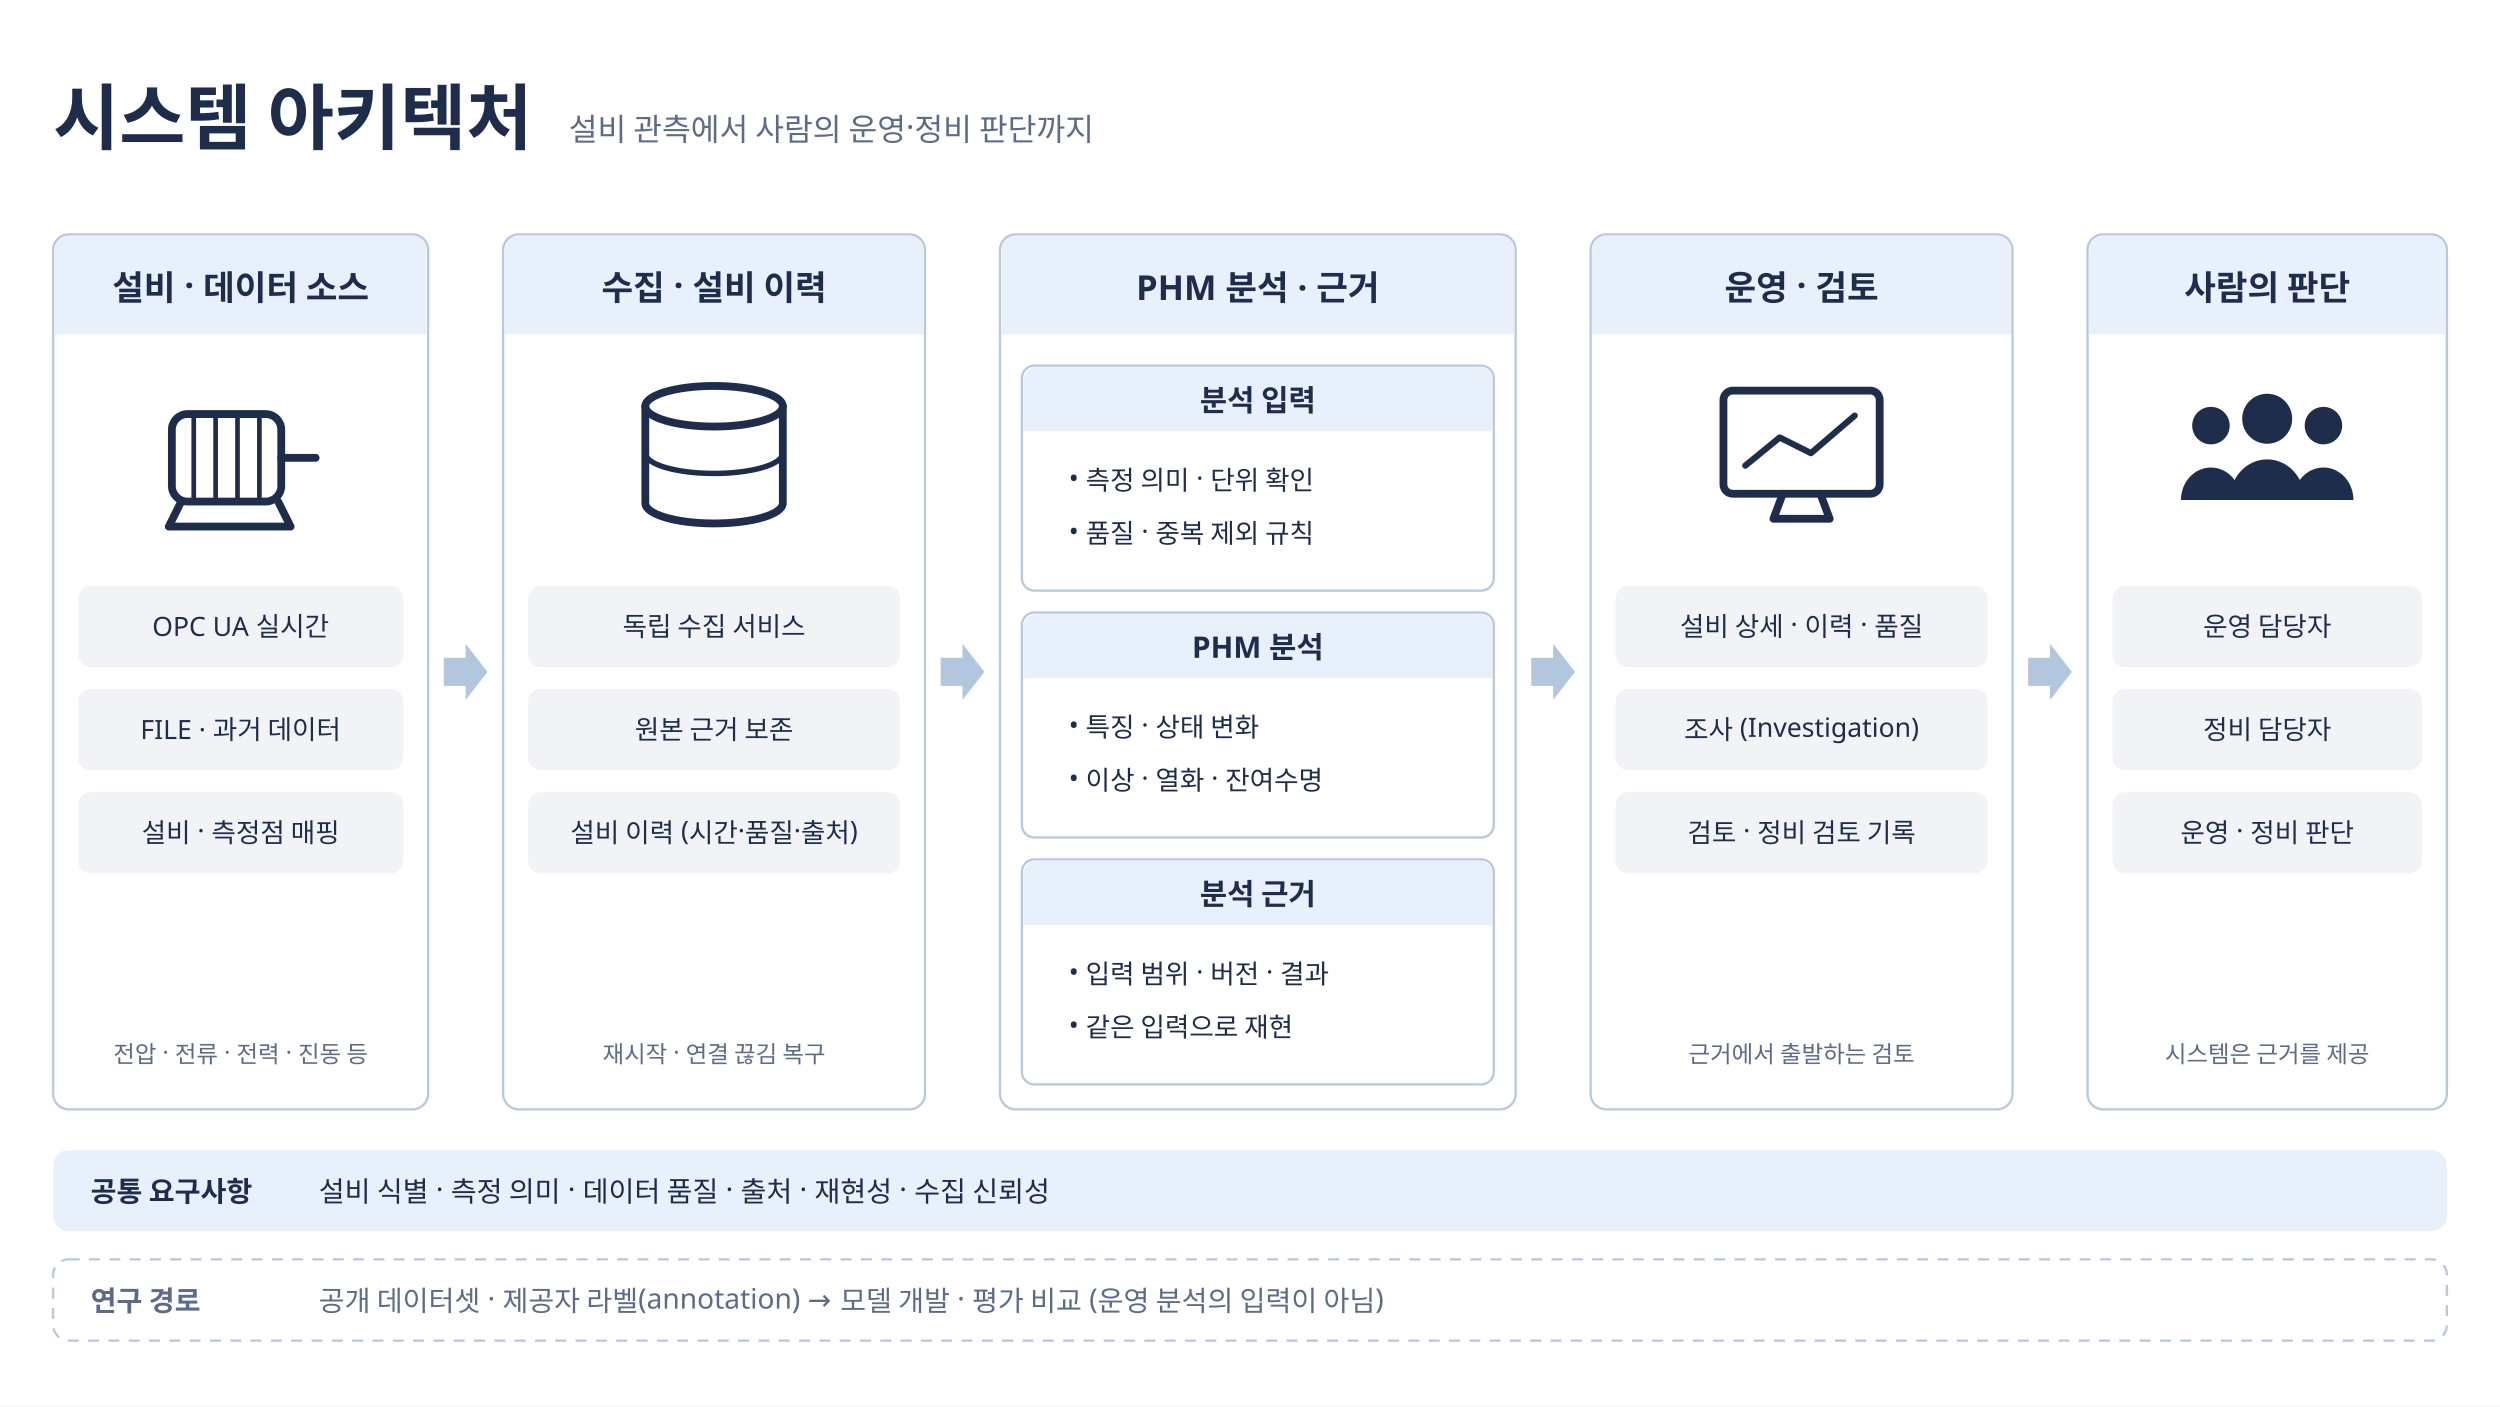
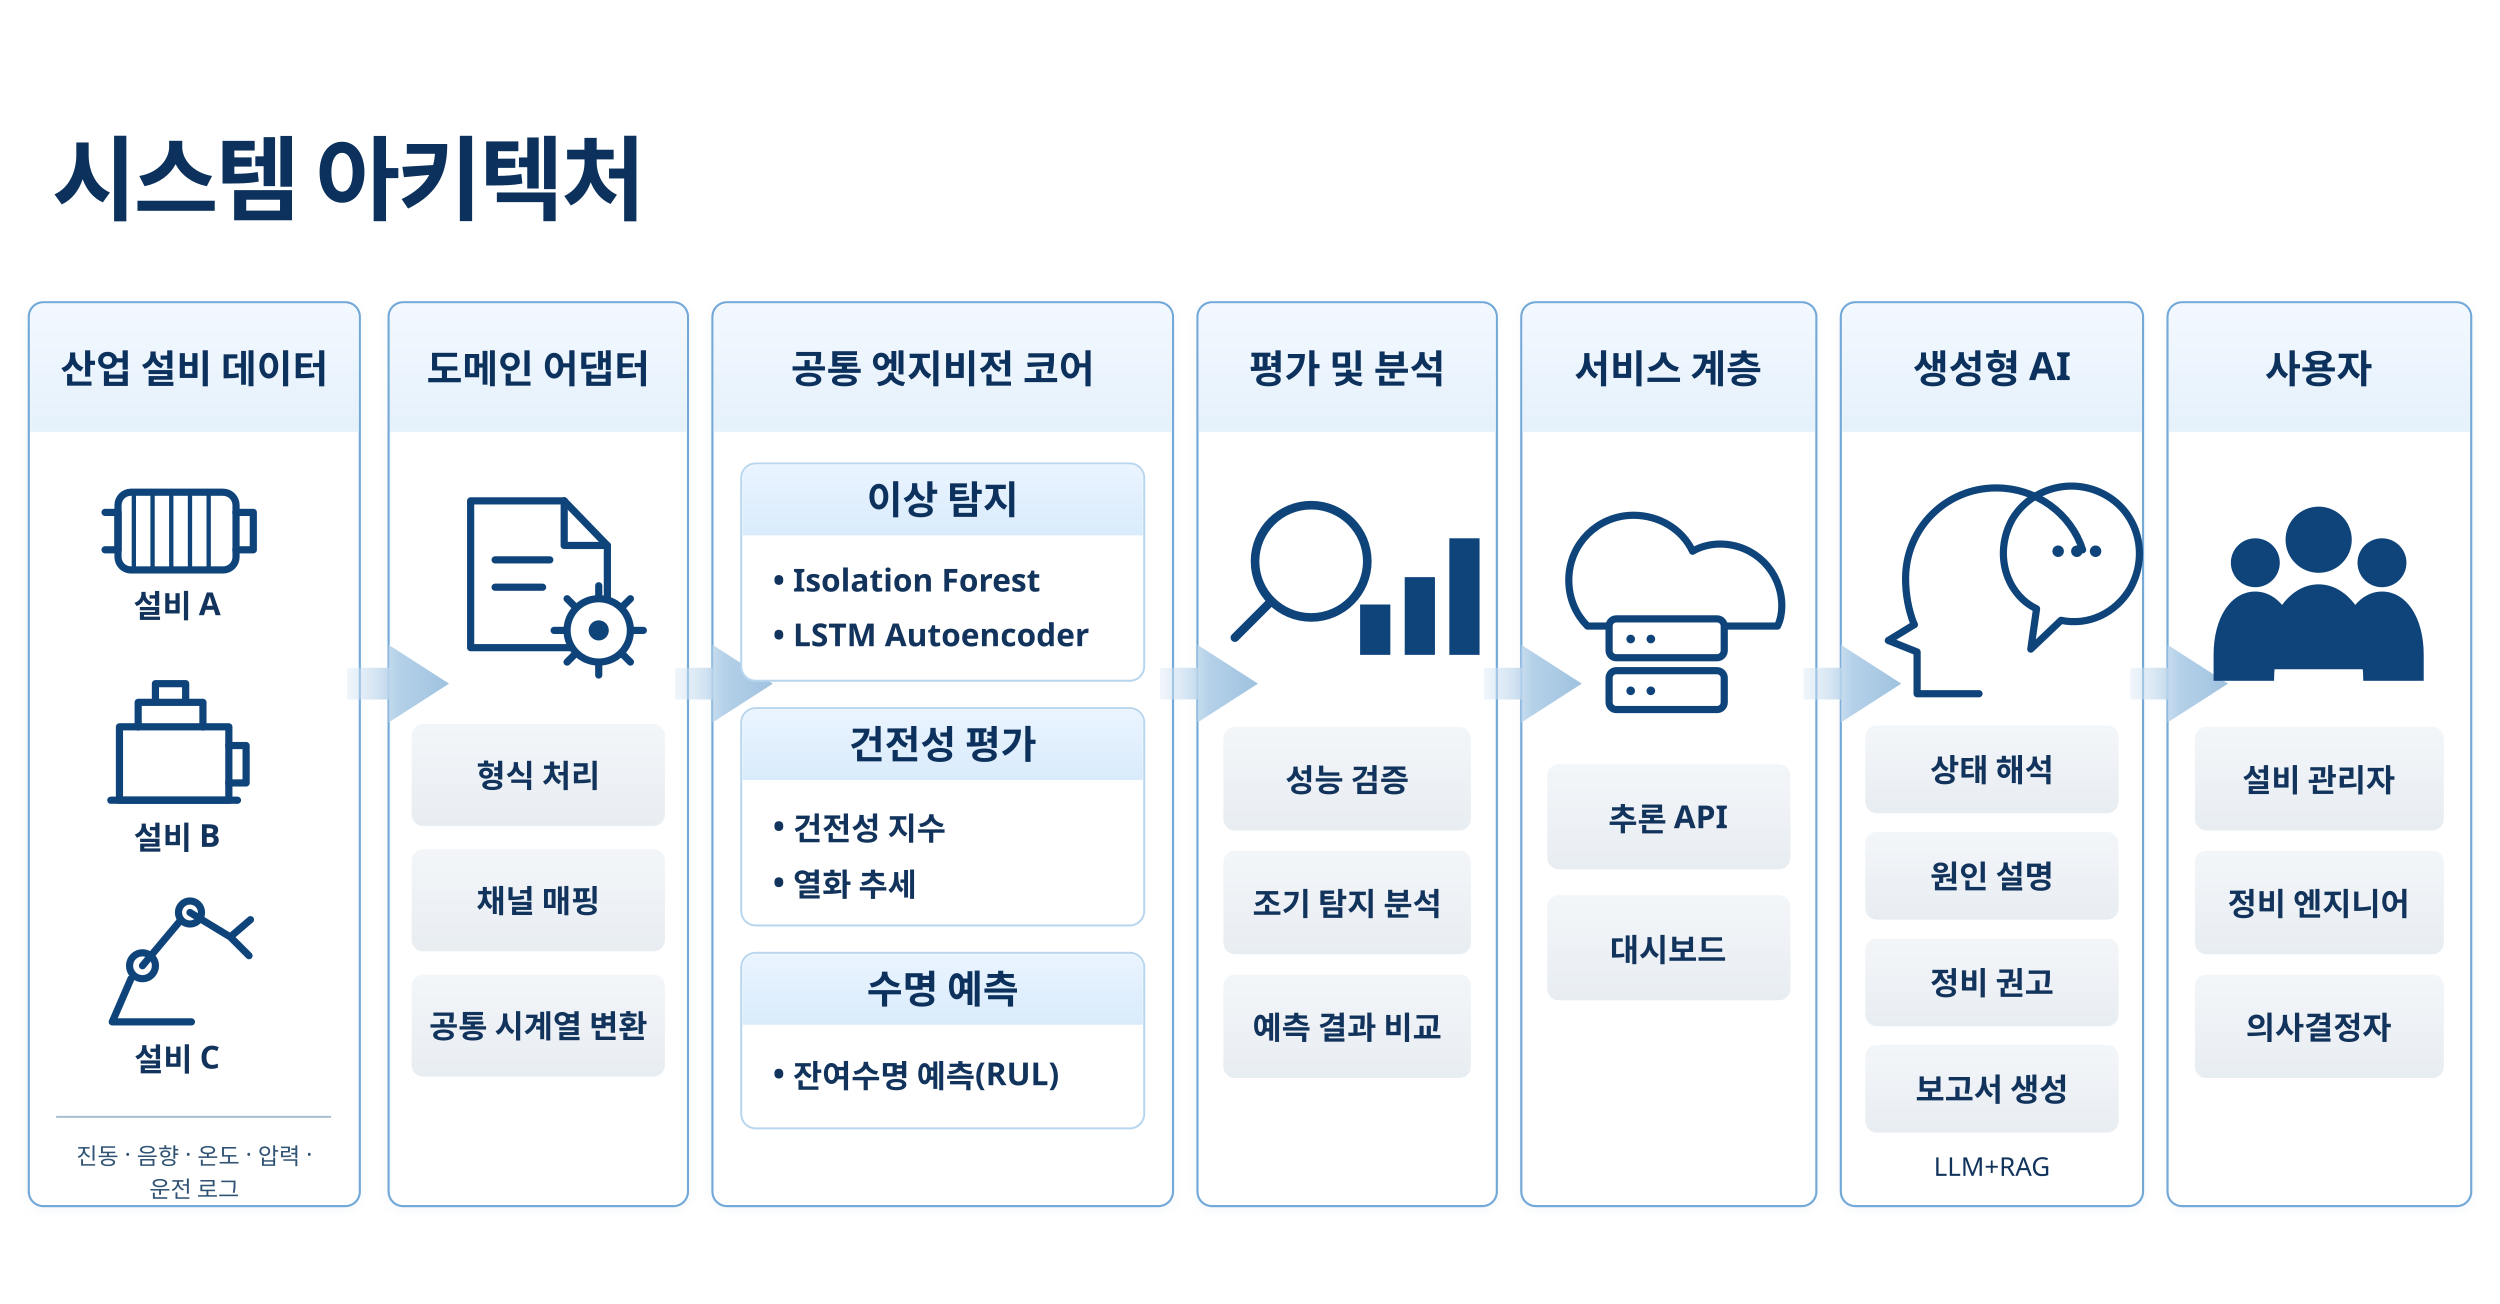
- <svg xmlns="http://www.w3.org/2000/svg" viewBox="0 0 1600 900" width="1600" height="900" font-family="Pretendard, 'Apple SD Gothic Neo', 'Noto Sans KR', 'Malgun Gothic', sans-serif">
-   <rect width="1600" height="900" fill="#ffffff" />
-   <text x="34.0" y="92.0" font-size="46" font-weight="800" fill="#1f2d4d" text-anchor="start">시스템 아키텍처</text>
-   <text x="364.0" y="90.0" font-size="20" font-weight="500" fill="#5b6b88" text-anchor="start">설비 관측에서 사람의 운영·정비 판단까지</text>
-   <rect x="34.0" y="150.0" width="240.0" height="560.0" rx="10" fill="#ffffff" stroke="#b9c8e0" stroke-width="1.5" />
-   <path d="M35.0,214 v-54 a9,9 0 0 1 9,-9 h220.0 a9,9 0 0 1 9,9 v54 z" fill="#e8f0fb" />
-   <text x="154.0" y="192.0" font-size="22" font-weight="700" fill="#1f2d4d" text-anchor="middle">설비 · 데이터 소스</text>
-   <rect x="322.0" y="150.0" width="270.0" height="560.0" rx="10" fill="#ffffff" stroke="#b9c8e0" stroke-width="1.5" />
-   <path d="M323.0,214 v-54 a9,9 0 0 1 9,-9 h250.0 a9,9 0 0 1 9,9 v54 z" fill="#e8f0fb" />
-   <text x="457.0" y="192.0" font-size="22" font-weight="700" fill="#1f2d4d" text-anchor="middle">수집 · 설비 이력</text>
-   <rect x="640.0" y="150.0" width="330.0" height="560.0" rx="10" fill="#ffffff" stroke="#b9c8e0" stroke-width="1.5" />
-   <path d="M641.0,214 v-54 a9,9 0 0 1 9,-9 h310.0 a9,9 0 0 1 9,9 v54 z" fill="#e8f0fb" />
-   <text x="805.0" y="192.0" font-size="22" font-weight="700" fill="#1f2d4d" text-anchor="middle">PHM 분석 · 근거</text>
-   <rect x="1018.0" y="150.0" width="270.0" height="560.0" rx="10" fill="#ffffff" stroke="#b9c8e0" stroke-width="1.5" />
-   <path d="M1019.0,214 v-54 a9,9 0 0 1 9,-9 h250.0 a9,9 0 0 1 9,9 v54 z" fill="#e8f0fb" />
-   <text x="1153.0" y="192.0" font-size="22" font-weight="700" fill="#1f2d4d" text-anchor="middle">운영 · 검토</text>
-   <rect x="1336.0" y="150.0" width="230.0" height="560.0" rx="10" fill="#ffffff" stroke="#b9c8e0" stroke-width="1.5" />
-   <path d="M1337.0,214 v-54 a9,9 0 0 1 9,-9 h210.0 a9,9 0 0 1 9,9 v54 z" fill="#e8f0fb" />
-   <text x="1451.0" y="192.0" font-size="22" font-weight="700" fill="#1f2d4d" text-anchor="middle">사람의 판단</text>
-   <path d="M284.0,421.0 h14 v-9 l14,18 l-14,18 v-9 h-14 z" fill="#b3c6e0" />
-   <path d="M602.0,421.0 h14 v-9 l14,18 l-14,18 v-9 h-14 z" fill="#b3c6e0" />
-   <path d="M980.0,421.0 h14 v-9 l14,18 l-14,18 v-9 h-14 z" fill="#b3c6e0" />
-   <path d="M1298.0,421.0 h14 v-9 l14,18 l-14,18 v-9 h-14 z" fill="#b3c6e0" />
-   <g fill="none" stroke="#1f2d4d" stroke-width="5" stroke-linecap="round" stroke-linejoin="round">
-     <rect x="110.0" y="265" width="70" height="56" rx="10" />
-     <line x1="124.0" y1="265" x2="124.0" y2="321" stroke-width="3" />
-     <line x1="138.0" y1="265" x2="138.0" y2="321" stroke-width="3" />
-     <line x1="152.0" y1="265" x2="152.0" y2="321" stroke-width="3" />
-     <line x1="166.0" y1="265" x2="166.0" y2="321" stroke-width="3" />
-     <line x1="180.0" y1="293" x2="202.0" y2="293" />
-     <path d="M116.0,321 l-8,16 h78 l-8,-16" />
-   </g>
-   <rect x="50.0" y="375.0" width="208.0" height="52.0" rx="8" fill="#f1f3f7" stroke="none" stroke-width="1.5" />
-   <text x="154.0" y="407.0" font-size="17" font-weight="500" fill="#1f2d4d" text-anchor="middle">OPC UA 실시간</text>
-   <rect x="50.0" y="441.0" width="208.0" height="52.0" rx="8" fill="#f1f3f7" stroke="none" stroke-width="1.5" />
-   <text x="154.0" y="473.0" font-size="17" font-weight="500" fill="#1f2d4d" text-anchor="middle">FILE · 과거 데이터</text>
-   <rect x="50.0" y="507.0" width="208.0" height="52.0" rx="8" fill="#f1f3f7" stroke="none" stroke-width="1.5" />
-   <text x="154.0" y="539.0" font-size="17" font-weight="500" fill="#1f2d4d" text-anchor="middle">설비 · 측정점 매핑</text>
-   <text x="154.0" y="680.0" font-size="15" font-weight="500" fill="#5b6b88" text-anchor="middle">전압 · 전류 · 전력 · 진동 등</text>
-   <g fill="none" stroke="#1f2d4d" stroke-width="5" stroke-linecap="round" stroke-linejoin="round">
-     <ellipse cx="457.0" cy="260" rx="44" ry="13" />
-     <path d="M413.0,260 v62 a44,13 0 0 0 88,0 v-62" />
-     <path d="M413.0,290 a44,13 0 0 0 88,0" stroke-width="3.5" />
-   </g>
-   <rect x="338.0" y="375.0" width="238.0" height="52.0" rx="8" fill="#f1f3f7" stroke="none" stroke-width="1.5" />
-   <text x="457.0" y="407.0" font-size="17" font-weight="500" fill="#1f2d4d" text-anchor="middle">독립 수집 서비스</text>
-   <rect x="338.0" y="441.0" width="238.0" height="52.0" rx="8" fill="#f1f3f7" stroke="none" stroke-width="1.5" />
-   <text x="457.0" y="473.0" font-size="17" font-weight="500" fill="#1f2d4d" text-anchor="middle">원본 근거 보존</text>
-   <rect x="338.0" y="507.0" width="238.0" height="52.0" rx="8" fill="#f1f3f7" stroke="none" stroke-width="1.5" />
-   <text x="457.0" y="539.0" font-size="17" font-weight="500" fill="#1f2d4d" text-anchor="middle">설비 이력 (시간·품질·출처)</text>
-   <text x="457.0" y="680.0" font-size="15" font-weight="500" fill="#5b6b88" text-anchor="middle">재시작 · 연결 끊김 복구</text>
-   <rect x="654.0" y="234.0" width="302.0" height="144.0" rx="8" fill="#ffffff" stroke="#b9c8e0" stroke-width="1.5" />
-   <path d="M655.0,276 v-33 a8,8 0 0 1 8,-8 h284.0 a8,8 0 0 1 8,8 v33 z" fill="#e8f0fb" />
-   <text x="805.0" y="263.0" font-size="19" font-weight="700" fill="#1f2d4d" text-anchor="middle">분석 입력</text>
-   <text x="684.0" y="312.0" font-size="17" font-weight="500" fill="#1f2d4d" text-anchor="start">•  측정 의미 · 단위 확인</text>
-   <text x="684.0" y="346.0" font-size="17" font-weight="500" fill="#1f2d4d" text-anchor="start">•  품질 · 중복 제외 규칙</text>
-   <rect x="654.0" y="392.0" width="302.0" height="144.0" rx="8" fill="#ffffff" stroke="#b9c8e0" stroke-width="1.5" />
-   <path d="M655.0,434 v-33 a8,8 0 0 1 8,-8 h284.0 a8,8 0 0 1 8,8 v33 z" fill="#e8f0fb" />
-   <text x="805.0" y="421.0" font-size="19" font-weight="700" fill="#1f2d4d" text-anchor="middle">PHM 분석</text>
-   <text x="684.0" y="470.0" font-size="17" font-weight="500" fill="#1f2d4d" text-anchor="start">•  특징 · 상태 변화</text>
-   <text x="684.0" y="504.0" font-size="17" font-weight="500" fill="#1f2d4d" text-anchor="start">•  이상 · 열화 · 잔여수명</text>
-   <rect x="654.0" y="550.0" width="302.0" height="144.0" rx="8" fill="#ffffff" stroke="#b9c8e0" stroke-width="1.5" />
-   <path d="M655.0,592 v-33 a8,8 0 0 1 8,-8 h284.0 a8,8 0 0 1 8,8 v33 z" fill="#e8f0fb" />
-   <text x="805.0" y="579.0" font-size="19" font-weight="700" fill="#1f2d4d" text-anchor="middle">분석 근거</text>
-   <text x="684.0" y="628.0" font-size="17" font-weight="500" fill="#1f2d4d" text-anchor="start">•  입력 범위 · 버전 · 결과</text>
-   <text x="684.0" y="662.0" font-size="17" font-weight="500" fill="#1f2d4d" text-anchor="start">•  같은 입력으로 재현</text>
-   <g fill="none" stroke="#1f2d4d" stroke-width="5" stroke-linecap="round" stroke-linejoin="round">
-     <rect x="1103.0" y="250" width="100" height="66" rx="6" />
-     <path d="M1141.0,316 l-6,16 h36 l-6,-16" />
-     <polyline points="1117.0,298 1139.0,280 1159.0,290 1187.0,266" stroke-width="4" />
-   </g>
-   <rect x="1034.0" y="375.0" width="238.0" height="52.0" rx="8" fill="#f1f3f7" stroke="none" stroke-width="1.5" />
-   <text x="1153.0" y="407.0" font-size="17" font-weight="500" fill="#1f2d4d" text-anchor="middle">설비 상세 · 이력 · 품질</text>
-   <rect x="1034.0" y="441.0" width="238.0" height="52.0" rx="8" fill="#f1f3f7" stroke="none" stroke-width="1.5" />
-   <text x="1153.0" y="473.0" font-size="17" font-weight="500" fill="#1f2d4d" text-anchor="middle">조사 (Investigation)</text>
-   <rect x="1034.0" y="507.0" width="238.0" height="52.0" rx="8" fill="#f1f3f7" stroke="none" stroke-width="1.5" />
-   <text x="1153.0" y="539.0" font-size="17" font-weight="500" fill="#1f2d4d" text-anchor="middle">검토 · 정비 검토 기록</text>
-   <text x="1153.0" y="680.0" font-size="15" font-weight="500" fill="#5b6b88" text-anchor="middle">근거에서 출발하는 검토</text>
-   <circle cx="1415.0" cy="272.4" r="12" fill="#1f2d4d" />
-   <path d="M1395.8,320 a19.2,20.8 0 0 1 38.4,0 z" fill="#1f2d4d" />
-   <circle cx="1487.0" cy="272.4" r="12" fill="#1f2d4d" />
-   <path d="M1467.8,320 a19.2,20.8 0 0 1 38.4,0 z" fill="#1f2d4d" />
-   <circle cx="1451.0" cy="268.0" r="16" fill="#1f2d4d" />
-   <path d="M1427.0,320 a24.0,26.0 0 0 1 48.0,0 z" fill="#1f2d4d" />
-   <rect x="1352.0" y="375.0" width="198.0" height="52.0" rx="8" fill="#f1f3f7" stroke="none" stroke-width="1.5" />
-   <text x="1451.0" y="407.0" font-size="17" font-weight="500" fill="#1f2d4d" text-anchor="middle">운영 담당자</text>
-   <rect x="1352.0" y="441.0" width="198.0" height="52.0" rx="8" fill="#f1f3f7" stroke="none" stroke-width="1.5" />
-   <text x="1451.0" y="473.0" font-size="17" font-weight="500" fill="#1f2d4d" text-anchor="middle">정비 담당자</text>
-   <rect x="1352.0" y="507.0" width="198.0" height="52.0" rx="8" fill="#f1f3f7" stroke="none" stroke-width="1.5" />
-   <text x="1451.0" y="539.0" font-size="17" font-weight="500" fill="#1f2d4d" text-anchor="middle">운영 · 정비 판단</text>
-   <text x="1451.0" y="680.0" font-size="15" font-weight="500" fill="#5b6b88" text-anchor="middle">시스템은 근거를 제공</text>
-   <rect x="34.0" y="736.0" width="1532.0" height="52.0" rx="10" fill="#e8f0fb" stroke="none" stroke-width="1.5" />
-   <text x="58.0" y="769.0" font-size="18" font-weight="700" fill="#1f2d4d" text-anchor="start">공통 요구사항</text>
-   <text x="204.0" y="769.0" font-size="18" font-weight="500" fill="#1f2d4d" text-anchor="start">설비 식별  ·  측정 의미  ·  데이터 품질  ·  출처 · 재현성  ·  수집 신뢰성</text>
-   <rect x="34.0" y="806.0" width="1532.0" height="52.0" rx="10" fill="#ffffff" stroke="#b9c8e0" stroke-width="1.5" stroke-dasharray="7 6" />
-   <text x="58.0" y="839.0" font-size="18" font-weight="700" fill="#5b6b88" text-anchor="start">연구 경로</text>
-   <text x="204.0" y="839.0" font-size="18" font-weight="500" fill="#5b6b88" text-anchor="start">공개 데이터셋 · 제공자 라벨(annotation) → 모델 개발 · 평가 비교   (운영 분석의 입력이 아님)</text>
+ <svg xmlns="http://www.w3.org/2000/svg" viewBox="0 0 1737 906" width="1737" height="906" role="img" aria-labelledby="title desc">
+   <defs>
+     <linearGradient id="header" x1="0" y1="0" x2="0" y2="1">
+       <stop offset="0" stop-color="#f3f8ff" />
+       <stop offset="1" stop-color="#e5f1fb" />
+     </linearGradient>
+     <linearGradient id="chip" x1="0" y1="0" x2="0" y2="1">
+       <stop offset="0" stop-color="#f3f6f9" />
+       <stop offset="1" stop-color="#e8edf2" />
+     </linearGradient>
+     <linearGradient id="groupHead" x1="0" y1="0" x2="0" y2="1">
+       <stop offset="0" stop-color="#eaf4ff" />
+       <stop offset="1" stop-color="#d9ebfb" />
+     </linearGradient>
+     <linearGradient id="arrow" x1="0" y1="0" x2="1" y2="0">
+       <stop offset="0" stop-color="#d5e5f3" stop-opacity=".35" />
+       <stop offset=".5" stop-color="#b5d1e9" />
+       <stop offset="1" stop-color="#9fc2df" />
+     </linearGradient>
+     <filter id="softShadow" x="-20%" y="-20%" width="140%" height="140%">
+       <feDropShadow dx="0" dy="2" stdDeviation="3" flood-color="#8aa6bf" flood-opacity=".10" />
+     </filter>
+     <style>
+       .kr { font-family: Pretendard, "Noto Sans KR", "Apple SD Gothic Neo", "Malgun Gothic", sans-serif; }
+       .title { fill:#0b315c; font-size:64px; font-weight:800; letter-spacing:-2px; }
+       .head { fill:#0c315d; font-size:27px; font-weight:800; }
+       .label { fill:#12345c; font-size:22px; font-weight:600; }
+       .small { fill:#12345c; font-size:18px; font-weight:500; }
+       .tiny { fill:#315373; font-size:16px; font-weight:500; }
+       .panel { fill:#fff; stroke:#72a9d8; stroke-width:1.5; }
+       .chip { fill:url(#chip); }
+       .navy { stroke:#0f447b; fill:none; stroke-linecap:round; stroke-linejoin:round; }
+       .navyFill { fill:#0f447b; }
+     </style>
+   </defs>
+   <rect width="1737" height="906" fill="#ffffff" />
+   <text class="kr title" x="36" y="148">시스템 아키텍처</text>
+   <g filter="url(#softShadow)">
+     <rect class="panel" x="20" y="210" width="230" height="628" rx="10" />
+     <rect class="panel" x="270" y="210" width="208" height="628" rx="10" />
+     <rect class="panel" x="495" y="210" width="320" height="628" rx="10" />
+     <rect class="panel" x="832" y="210" width="208" height="628" rx="10" />
+     <rect class="panel" x="1057" y="210" width="205" height="628" rx="10" />
+     <rect class="panel" x="1279" y="210" width="210" height="628" rx="10" />
+     <rect class="panel" x="1506" y="210" width="211" height="628" rx="10" />
+   </g>
+   <g fill="url(#header)">
+     <path d="M21 300V220a9 9 0 0 1 9-9h210a9 9 0 0 1 9 9v80z" />
+     <path d="M271 300V220a9 9 0 0 1 9-9h188a9 9 0 0 1 9 9v80z" />
+     <path d="M496 300V220a9 9 0 0 1 9-9h300a9 9 0 0 1 9 9v80z" />
+     <path d="M833 300V220a9 9 0 0 1 9-9h188a9 9 0 0 1 9 9v80z" />
+     <path d="M1058 300V220a9 9 0 0 1 9-9h185a9 9 0 0 1 9 9v80z" />
+     <path d="M1280 300V220a9 9 0 0 1 9-9h190a9 9 0 0 1 9 9v80z" />
+     <path d="M1507 300V220a9 9 0 0 1 9-9h191a9 9 0 0 1 9 9v80z" />
+   </g>
+   <g class="kr head" text-anchor="middle">
+     <text x="135" y="266">산업 설비 데이터</text>
+     <text x="374" y="266">도메인 어댑터</text>
+     <text x="655" y="266">공통 엣지비전 코어</text>
+     <text x="936" y="266">평가 및 분석</text>
+     <text x="1159" y="266">서비스 계층</text>
+     <text x="1384" y="266">생성형 AI</text>
+     <text x="1611" y="266">사용자</text>
+   </g>
+   <g fill="url(#arrow)">
+     <path d="M241 464h29v-16l42 27-42 27v-16h-29z" />
+     <path d="M469 464h26v-16l42 27-42 27v-16h-26z" />
+     <path d="M806 464h26v-16l42 27-42 27v-16h-26z" />
+     <path d="M1031 464h26v-16l42 27-42 27v-16h-26z" />
+     <path d="M1253 464h26v-16l42 27-42 27v-16h-26z" />
+     <path d="M1480 464h26v-16l42 27-42 27v-16h-26z" />
+   </g>
+   <g class="navy" stroke-width="5">
+     <rect x="82" y="342" width="82" height="54" rx="9" />
+     <line x1="93" y1="342" x2="93" y2="396" stroke-width="3" />
+     <line x1="106" y1="342" x2="106" y2="396" stroke-width="3" />
+     <line x1="119" y1="342" x2="119" y2="396" stroke-width="3" />
+     <line x1="132" y1="342" x2="132" y2="396" stroke-width="3" />
+     <line x1="145" y1="342" x2="145" y2="396" stroke-width="3" />
+     <path d="M73 356h9v26h-9M164 356h12v26h-12" />
+     <path d="M83 505h76v51H83z" />
+     <path d="M96 505v-17h45v17M108 488v-13h21v13" />
+     <path d="M159 518h12v26h-12M77 556h88" />
+     <circle cx="99" cy="671" r="9" />
+     <circle cx="132" cy="634" r="8" />
+     <path d="M99 671l26-31M132 634l28 17M160 651l14-12M160 651l13 13M91 680l-13 30h55" />
+   </g>
+   <g class="kr label" text-anchor="middle">
+     <text x="123" y="429">설비 A</text>
+     <text x="123" y="590">설비 B</text>
+     <text x="123" y="744">설비 C</text>
+   </g>
+   <line x1="39" y1="776" x2="230" y2="776" stroke="#a8bfd2" stroke-width="1.4" />
+   <text class="kr tiny" x="135" y="809" text-anchor="middle">진동 · 음향 · 온도 · 압력 ·</text>
+   <text class="kr tiny" x="135" y="832" text-anchor="middle">운전 로그</text>
+   <g class="navy" stroke-width="5">
+     <path d="M327 348h65l30 31v71h-95z" />
+     <path d="M392 348v31h30" />
+     <line x1="344" y1="389" x2="382" y2="389" />
+     <line x1="344" y1="408" x2="377" y2="408" />
+     <circle cx="416" cy="438" r="22" fill="#fff" />
+     <circle cx="416" cy="438" r="7" class="navyFill" stroke="none" />
+     <path d="M416 407v8M416 461v8M385 438h8M439 438h8M394 416l6 6M432 454l6 6M438 416l-6 6M400 454l-6 6" />
+   </g>
+   <g>
+     <rect class="chip" x="286" y="503" width="176" height="71" rx="8" />
+     <rect class="chip" x="286" y="590" width="176" height="71" rx="8" />
+     <rect class="chip" x="286" y="677" width="176" height="71" rx="8" />
+   </g>
+   <g class="kr label" text-anchor="middle">
+     <text x="374" y="547">형식 처리</text>
+     <text x="374" y="634">채널 매핑</text>
+     <text x="374" y="721">공통 시계열 변환</text>
+   </g>
+   <g>
+     <rect x="515" y="322" width="280" height="151" rx="10" fill="#fff" stroke="#b8d6ee" stroke-width="1.4" />
+     <path d="M516 372v-40a9 9 0 0 1 9-9h260a9 9 0 0 1 9 9v40z" fill="url(#groupHead)" />
+     <rect x="515" y="492" width="280" height="151" rx="10" fill="#fff" stroke="#b8d6ee" stroke-width="1.4" />
+     <path d="M516 542v-40a9 9 0 0 1 9-9h260a9 9 0 0 1 9 9v40z" fill="url(#groupHead)" />
+     <rect x="515" y="662" width="280" height="122" rx="10" fill="#fff" stroke="#b8d6ee" stroke-width="1.4" />
+     <path d="M516 712v-40a9 9 0 0 1 9-9h260a9 9 0 0 1 9 9v40z" fill="url(#groupHead)" />
+   </g>
+   <g class="kr head" text-anchor="middle">
+     <text x="655" y="357">이상 탐지</text>
+     <text x="655" y="527">건전성 평가</text>
+     <text x="655" y="697">수명 예측</text>
+   </g>
+   <g class="kr label">
+     <text x="537" y="411">• Isolation Forest</text>
+     <text x="537" y="449">• LSTM Autoencoder</text>
+     <text x="537" y="582">• 건전성 지수</text>
+     <text x="537" y="621">• 열화 추세</text>
+     <text x="537" y="754">• 잔여수명 예측(RUL)</text>
+   </g>
+   <g class="navy" stroke-width="6">
+     <circle cx="911" cy="390" r="39" />
+     <line x1="883" y1="418" x2="858" y2="443" />
+     <rect x="945" y="420" width="21" height="35" fill="#0f447b" stroke="none" />
+     <rect x="976" y="401" width="21" height="54" fill="#0f447b" stroke="none" />
+     <rect x="1007" y="374" width="21" height="81" fill="#0f447b" stroke="none" />
+   </g>
+   <g>
+     <rect class="chip" x="850" y="505" width="172" height="72" rx="8" />
+     <rect class="chip" x="850" y="591" width="172" height="72" rx="8" />
+     <rect class="chip" x="850" y="677" width="172" height="72" rx="8" />
+   </g>
+   <g class="kr label" text-anchor="middle">
+     <text x="936" y="550">성능 검증</text>
+     <text x="936" y="636">조기 탐지 분석</text>
+     <text x="936" y="722">예측 결과 비교</text>
+   </g>
+   <g class="navy" stroke-width="5">
+     <path d="M1090 403c0-25 20-45 45-45 18 0 34 10 41 25 5-3 12-5 19-5 24 0 43 19 43 43 0 5-1 10-3 14h-132c-8-8-13-19-13-32z" />
+     <rect x="1118" y="430" width="80" height="27" rx="5" fill="#fff" />
+     <rect x="1118" y="466" width="80" height="27" rx="5" fill="#fff" />
+     <circle cx="1133" cy="444" r="3" class="navyFill" stroke="none" />
+     <circle cx="1147" cy="444" r="3" class="navyFill" stroke="none" />
+     <circle cx="1133" cy="480" r="3" class="navyFill" stroke="none" />
+     <circle cx="1147" cy="480" r="3" class="navyFill" stroke="none" />
+   </g>
+   <g>
+     <rect class="chip" x="1075" y="531" width="169" height="73" rx="8" />
+     <rect class="chip" x="1075" y="622" width="169" height="73" rx="8" />
+   </g>
+   <g class="kr label" text-anchor="middle">
+     <text x="1159" y="577">추론 API</text>
+     <text x="1159" y="668">대시보드</text>
+   </g>
+   <g class="navy" stroke-width="5">
+     <path d="M1330 434c-4-10-6-21-6-32 0-35 28-63 63-63 28 0 52 18 60 43" />
+     <path d="M1330 434l-18 11 20 8v29h43" />
+     <path d="M1398 361c13-22 42-30 65-17 23 13 30 42 17 65-10 17-29 26-48 22l-21 20 4-28c-21-10-30-38-17-62z" />
+     <circle cx="1430" cy="383" r="4" class="navyFill" stroke="none" />
+     <circle cx="1443" cy="383" r="4" class="navyFill" stroke="none" />
+     <circle cx="1456" cy="383" r="4" class="navyFill" stroke="none" />
+   </g>
+   <g>
+     <rect class="chip" x="1296" y="504" width="176" height="61" rx="8" />
+     <rect class="chip" x="1296" y="578" width="176" height="61" rx="8" />
+     <rect class="chip" x="1296" y="652" width="176" height="61" rx="8" />
+     <rect class="chip" x="1296" y="726" width="176" height="61" rx="8" />
+   </g>
+   <g class="kr label" text-anchor="middle">
+     <text x="1384" y="543">상태 해석</text>
+     <text x="1384" y="617">원인 설명</text>
+     <text x="1384" y="691">정비 권고</text>
+     <text x="1384" y="765">보고서 생성</text>
+   </g>
+   <text class="kr small" x="1384" y="817" text-anchor="middle" font-weight="700">LLM+RAG</text>
+   <g class="navyFill">
+     <circle cx="1611" cy="375" r="23" />
+     <circle cx="1567" cy="391" r="17" />
+     <circle cx="1655" cy="391" r="17" />
+     <path d="M1573 465c0-35 17-59 38-59s38 24 38 59z" />
+     <path d="M1538 455c0-26 12-44 29-44 11 0 20 8 25 20-8 12-12 26-12 42h-42z" />
+     <path d="M1684 455c0-26-12-44-29-44-11 0-20 8-25 20 8 12 12 26 12 42h42z" />
+   </g>
+   <g>
+     <rect class="chip" x="1525" y="505" width="173" height="72" rx="8" />
+     <rect class="chip" x="1525" y="591" width="173" height="72" rx="8" />
+     <rect class="chip" x="1525" y="677" width="173" height="72" rx="8" />
+   </g>
+   <g class="kr label" text-anchor="middle">
+     <text x="1611" y="550">설비 관리자</text>
+     <text x="1611" y="636">정비 엔지니어</text>
+     <text x="1611" y="722">의사결정자</text>
+   </g>
</svg>
